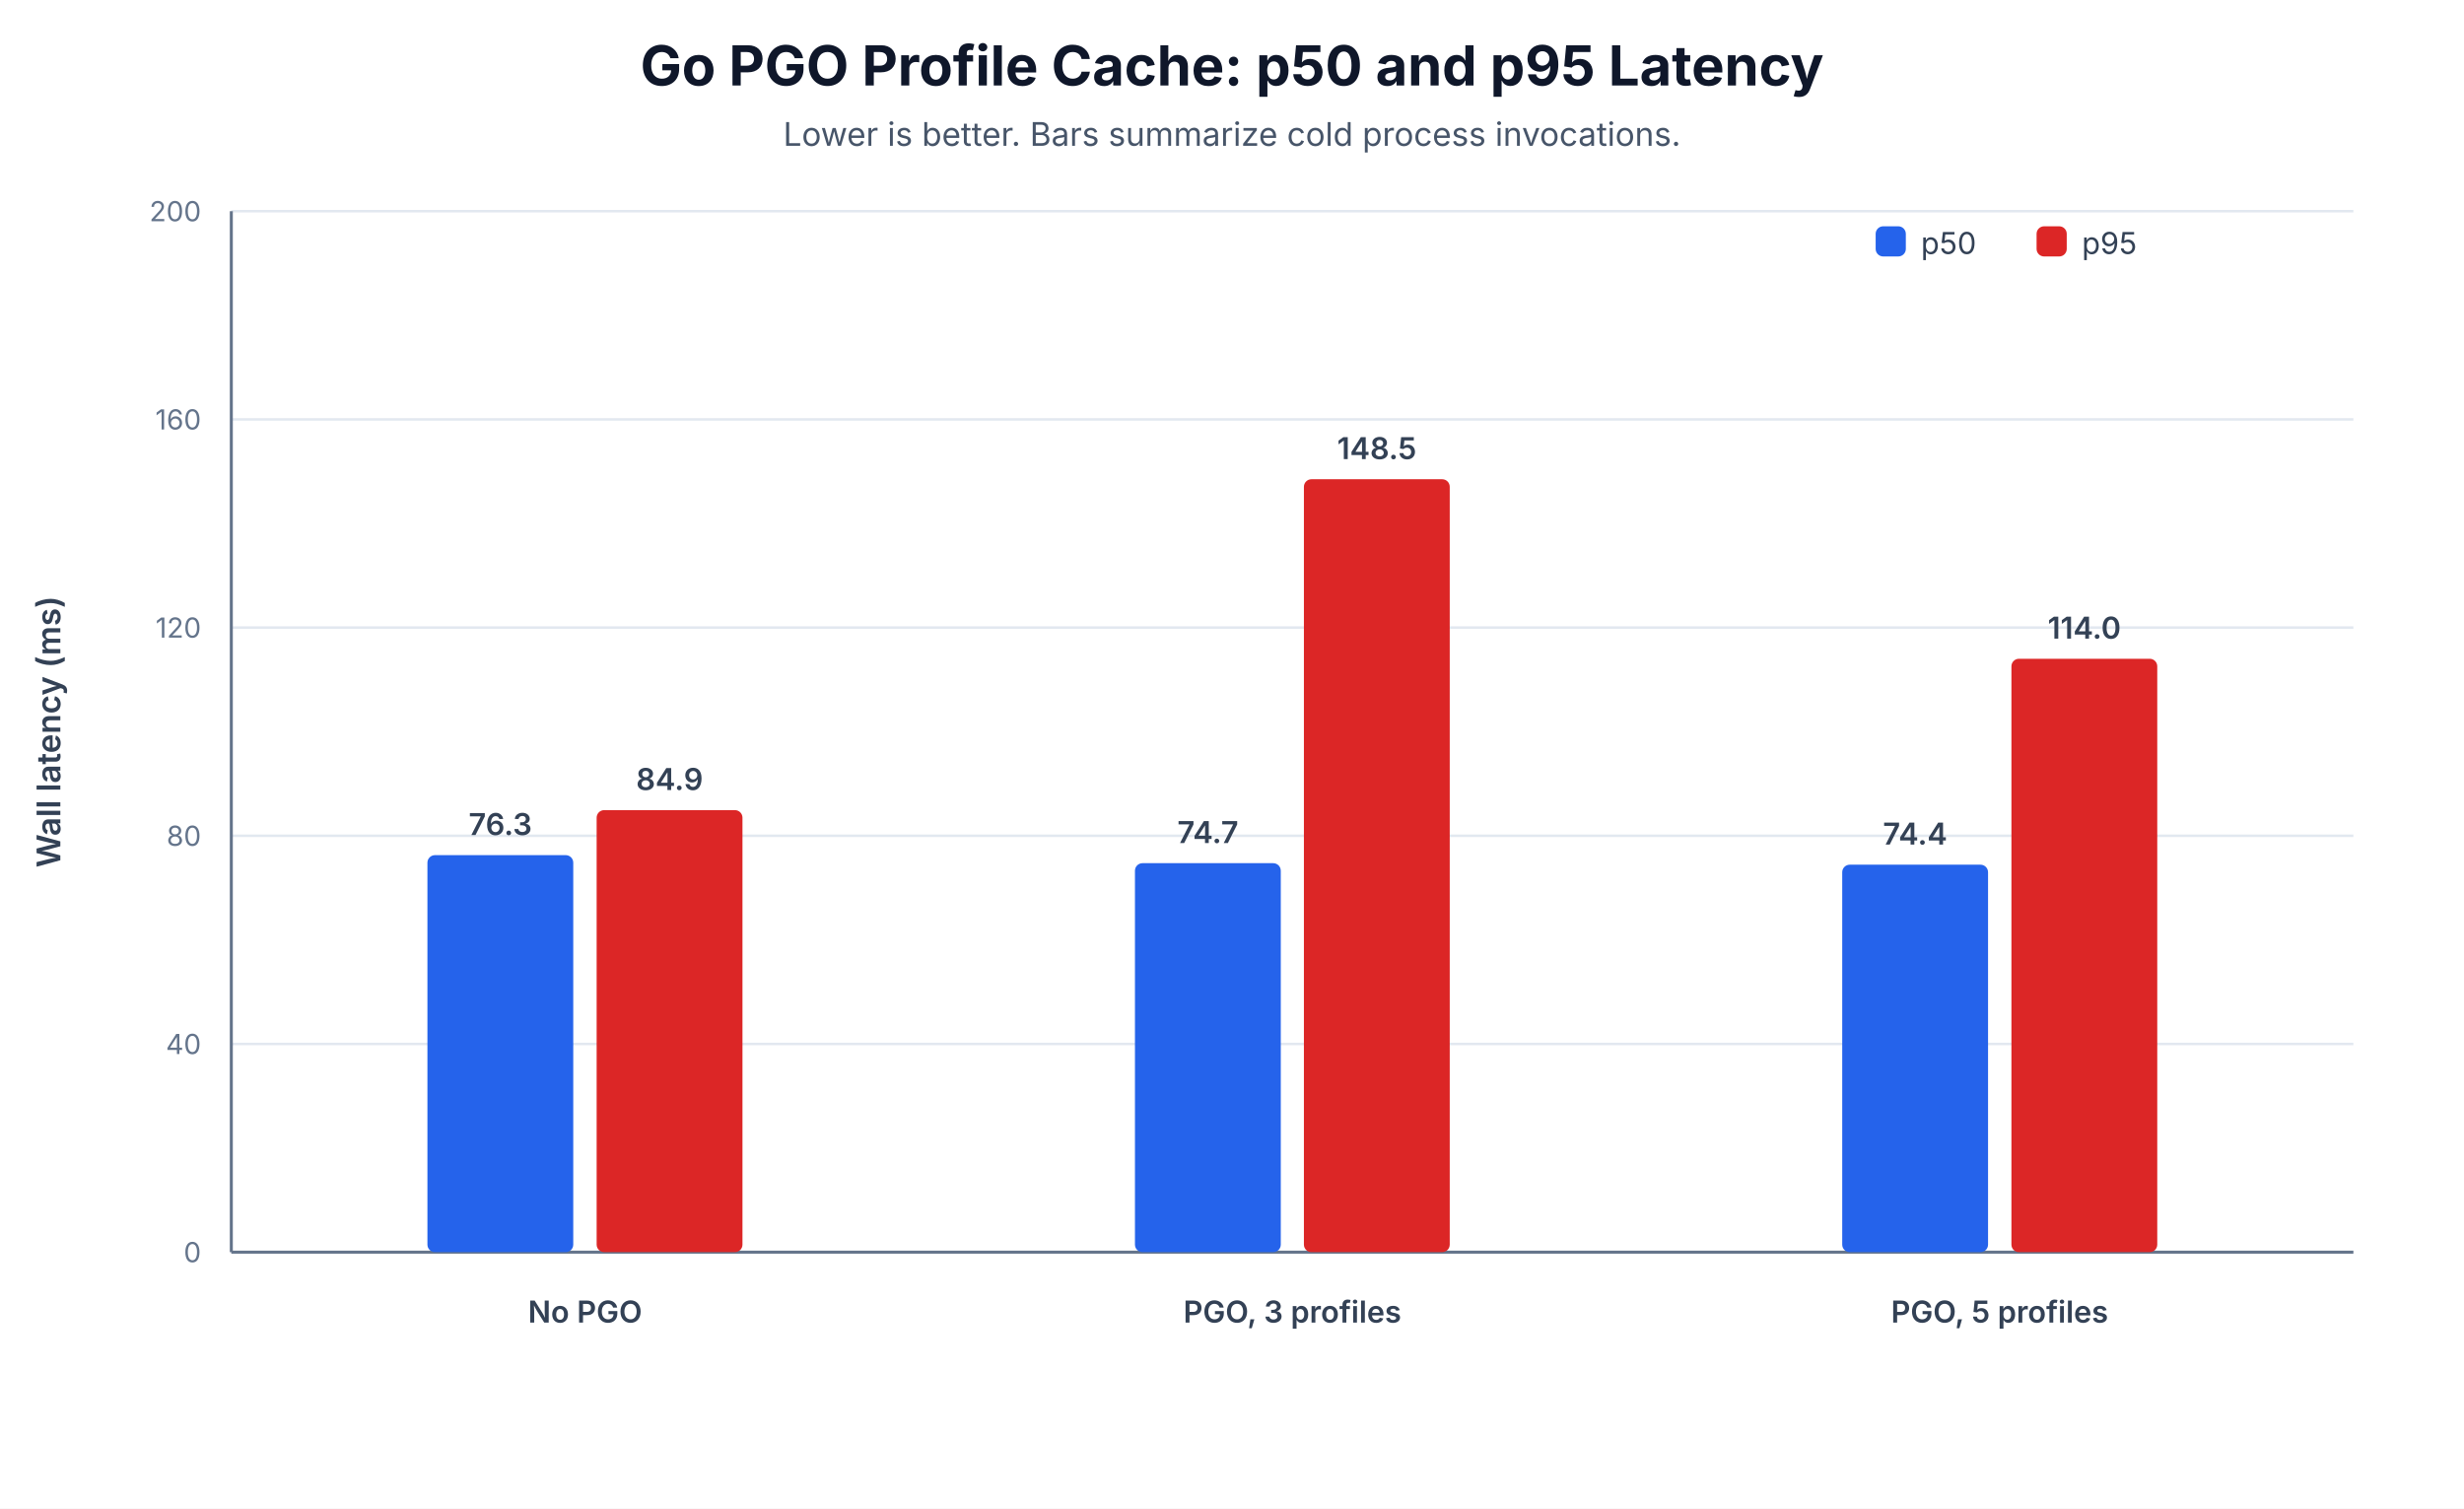
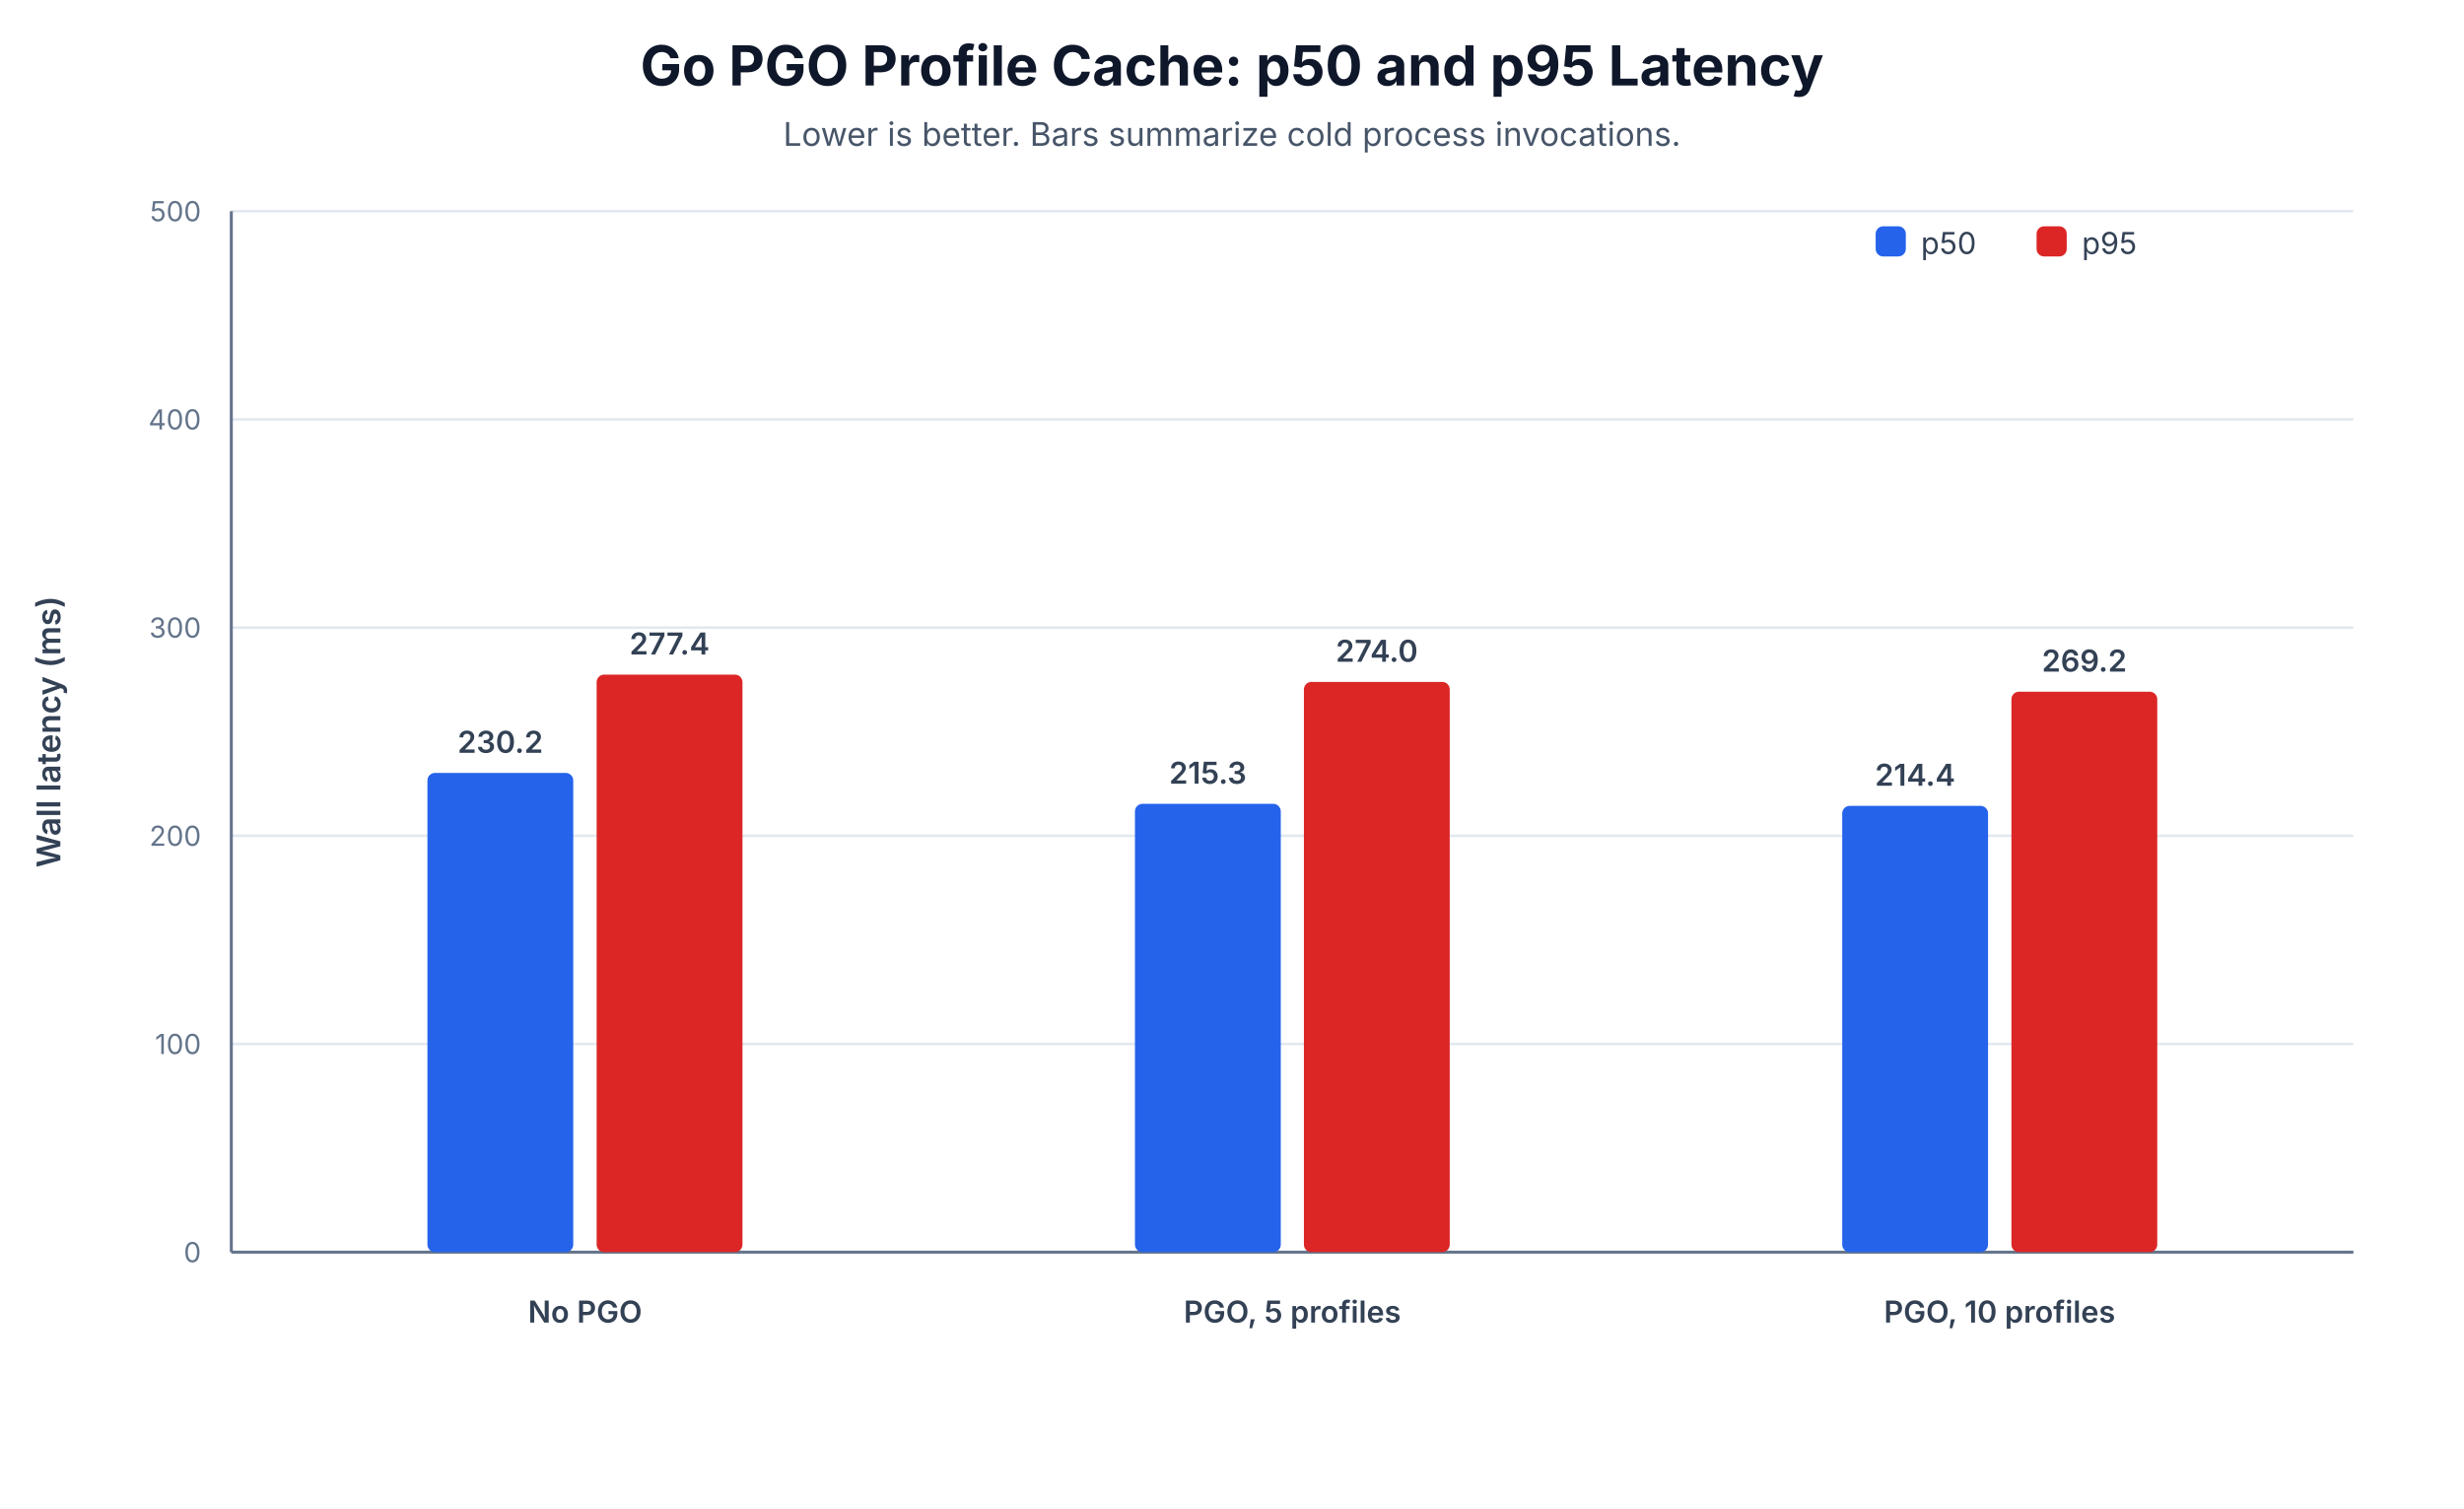
<svg xmlns="http://www.w3.org/2000/svg" width="980" height="600" viewBox="0 0 980 600" role="img" aria-label="Go PGO p50 and p95 latency">
  <rect width="100%" height="100%" fill="#ffffff" />
  <line x1="92.0" y1="498.0" x2="936.0" y2="498.0" stroke="#e2e8f0" stroke-width="1" />
  <text x="80.0" y="502.0" text-anchor="end" font-family="Inter, ui-sans-serif, system-ui, -apple-system, BlinkMacSystemFont, Segoe UI, sans-serif" font-size="11" font-weight="400" fill="#64748b">0</text>
  <line x1="92.0" y1="415.2" x2="936.0" y2="415.2" stroke="#e2e8f0" stroke-width="1" />
-   <text x="80.0" y="419.2" text-anchor="end" font-family="Inter, ui-sans-serif, system-ui, -apple-system, BlinkMacSystemFont, Segoe UI, sans-serif" font-size="11" font-weight="400" fill="#64748b">40</text>
+   <text x="80.0" y="419.2" text-anchor="end" font-family="Inter, ui-sans-serif, system-ui, -apple-system, BlinkMacSystemFont, Segoe UI, sans-serif" font-size="11" font-weight="400" fill="#64748b">100</text>
  <line x1="92.0" y1="332.4" x2="936.0" y2="332.4" stroke="#e2e8f0" stroke-width="1" />
-   <text x="80.0" y="336.4" text-anchor="end" font-family="Inter, ui-sans-serif, system-ui, -apple-system, BlinkMacSystemFont, Segoe UI, sans-serif" font-size="11" font-weight="400" fill="#64748b">80</text>
+   <text x="80.0" y="336.4" text-anchor="end" font-family="Inter, ui-sans-serif, system-ui, -apple-system, BlinkMacSystemFont, Segoe UI, sans-serif" font-size="11" font-weight="400" fill="#64748b">200</text>
  <line x1="92.0" y1="249.6" x2="936.0" y2="249.6" stroke="#e2e8f0" stroke-width="1" />
-   <text x="80.0" y="253.6" text-anchor="end" font-family="Inter, ui-sans-serif, system-ui, -apple-system, BlinkMacSystemFont, Segoe UI, sans-serif" font-size="11" font-weight="400" fill="#64748b">120</text>
+   <text x="80.0" y="253.6" text-anchor="end" font-family="Inter, ui-sans-serif, system-ui, -apple-system, BlinkMacSystemFont, Segoe UI, sans-serif" font-size="11" font-weight="400" fill="#64748b">300</text>
  <line x1="92.0" y1="166.8" x2="936.0" y2="166.8" stroke="#e2e8f0" stroke-width="1" />
-   <text x="80.0" y="170.8" text-anchor="end" font-family="Inter, ui-sans-serif, system-ui, -apple-system, BlinkMacSystemFont, Segoe UI, sans-serif" font-size="11" font-weight="400" fill="#64748b">160</text>
+   <text x="80.0" y="170.8" text-anchor="end" font-family="Inter, ui-sans-serif, system-ui, -apple-system, BlinkMacSystemFont, Segoe UI, sans-serif" font-size="11" font-weight="400" fill="#64748b">400</text>
  <line x1="92.0" y1="84.0" x2="936.0" y2="84.0" stroke="#e2e8f0" stroke-width="1" />
-   <text x="80.0" y="88.0" text-anchor="end" font-family="Inter, ui-sans-serif, system-ui, -apple-system, BlinkMacSystemFont, Segoe UI, sans-serif" font-size="11" font-weight="400" fill="#64748b">200</text>
+   <text x="80.0" y="88.0" text-anchor="end" font-family="Inter, ui-sans-serif, system-ui, -apple-system, BlinkMacSystemFont, Segoe UI, sans-serif" font-size="11" font-weight="400" fill="#64748b">500</text>
  <line x1="92.0" y1="84.0" x2="92.0" y2="498.0" stroke="#64748b" stroke-width="1.2" />
  <line x1="92.0" y1="498.0" x2="936.0" y2="498.0" stroke="#64748b" stroke-width="1.2" />
  <text x="24.0" y="291.0" text-anchor="middle" font-family="Inter, ui-sans-serif, system-ui, -apple-system, BlinkMacSystemFont, Segoe UI, sans-serif" font-size="13" font-weight="600" fill="#334155" transform="rotate(-90 24.0 291.0)">Wall latency (ms)</text>
  <text x="490.0" y="34.0" text-anchor="middle" font-family="Inter, ui-sans-serif, system-ui, -apple-system, BlinkMacSystemFont, Segoe UI, sans-serif" font-size="22" font-weight="700" fill="#0f172a">Go PGO Profile Cache: p50 and p95 Latency</text>
  <text x="490.0" y="58.0" text-anchor="middle" font-family="Inter, ui-sans-serif, system-ui, -apple-system, BlinkMacSystemFont, Segoe UI, sans-serif" font-size="13" font-weight="400" fill="#475569">Lower is better. Bars summarize cold process invocations.</text>
-   <rect x="170.0" y="340.1" width="58.0" height="157.9" rx="3" fill="#2563eb" />
-   <text x="199.0" y="332.1" text-anchor="middle" font-family="Inter, ui-sans-serif, system-ui, -apple-system, BlinkMacSystemFont, Segoe UI, sans-serif" font-size="12" font-weight="600" fill="#334155">76.3</text>
-   <rect x="237.3" y="322.2" width="58.0" height="175.8" rx="3" fill="#dc2626" />
-   <text x="266.3" y="314.2" text-anchor="middle" font-family="Inter, ui-sans-serif, system-ui, -apple-system, BlinkMacSystemFont, Segoe UI, sans-serif" font-size="12" font-weight="600" fill="#334155">84.9</text>
+   <rect x="170.0" y="307.4" width="58.0" height="190.6" rx="3" fill="#2563eb" />
+   <text x="199.0" y="299.4" text-anchor="middle" font-family="Inter, ui-sans-serif, system-ui, -apple-system, BlinkMacSystemFont, Segoe UI, sans-serif" font-size="12" font-weight="600" fill="#334155">230.2</text>
+   <rect x="237.3" y="268.3" width="58.0" height="229.7" rx="3" fill="#dc2626" />
+   <text x="266.3" y="260.3" text-anchor="middle" font-family="Inter, ui-sans-serif, system-ui, -apple-system, BlinkMacSystemFont, Segoe UI, sans-serif" font-size="12" font-weight="600" fill="#334155">277.4</text>
  <text x="232.7" y="526.0" text-anchor="middle" font-family="Inter, ui-sans-serif, system-ui, -apple-system, BlinkMacSystemFont, Segoe UI, sans-serif" font-size="12" font-weight="600" fill="#334155">No PGO</text>
-   <rect x="451.4" y="343.3" width="58.0" height="154.7" rx="3" fill="#2563eb" />
-   <text x="480.4" y="335.3" text-anchor="middle" font-family="Inter, ui-sans-serif, system-ui, -apple-system, BlinkMacSystemFont, Segoe UI, sans-serif" font-size="12" font-weight="600" fill="#334155">74.7</text>
-   <rect x="518.6" y="190.6" width="58.0" height="307.4" rx="3" fill="#dc2626" />
-   <text x="547.6" y="182.6" text-anchor="middle" font-family="Inter, ui-sans-serif, system-ui, -apple-system, BlinkMacSystemFont, Segoe UI, sans-serif" font-size="12" font-weight="600" fill="#334155">148.5</text>
-   <text x="514.0" y="526.0" text-anchor="middle" font-family="Inter, ui-sans-serif, system-ui, -apple-system, BlinkMacSystemFont, Segoe UI, sans-serif" font-size="12" font-weight="600" fill="#334155">PGO, 3 profiles</text>
-   <rect x="732.7" y="343.9" width="58.0" height="154.1" rx="3" fill="#2563eb" />
-   <text x="761.7" y="335.9" text-anchor="middle" font-family="Inter, ui-sans-serif, system-ui, -apple-system, BlinkMacSystemFont, Segoe UI, sans-serif" font-size="12" font-weight="600" fill="#334155">74.4</text>
-   <rect x="800.0" y="262.0" width="58.0" height="236.0" rx="3" fill="#dc2626" />
-   <text x="829.0" y="254.0" text-anchor="middle" font-family="Inter, ui-sans-serif, system-ui, -apple-system, BlinkMacSystemFont, Segoe UI, sans-serif" font-size="12" font-weight="600" fill="#334155">114.0</text>
-   <text x="795.3" y="526.0" text-anchor="middle" font-family="Inter, ui-sans-serif, system-ui, -apple-system, BlinkMacSystemFont, Segoe UI, sans-serif" font-size="12" font-weight="600" fill="#334155">PGO, 5 profiles</text>
+   <rect x="451.4" y="319.7" width="58.0" height="178.3" rx="3" fill="#2563eb" />
+   <text x="480.4" y="311.7" text-anchor="middle" font-family="Inter, ui-sans-serif, system-ui, -apple-system, BlinkMacSystemFont, Segoe UI, sans-serif" font-size="12" font-weight="600" fill="#334155">215.3</text>
+   <rect x="518.6" y="271.2" width="58.0" height="226.8" rx="3" fill="#dc2626" />
+   <text x="547.6" y="263.2" text-anchor="middle" font-family="Inter, ui-sans-serif, system-ui, -apple-system, BlinkMacSystemFont, Segoe UI, sans-serif" font-size="12" font-weight="600" fill="#334155">274.0</text>
+   <text x="514.0" y="526.0" text-anchor="middle" font-family="Inter, ui-sans-serif, system-ui, -apple-system, BlinkMacSystemFont, Segoe UI, sans-serif" font-size="12" font-weight="600" fill="#334155">PGO, 5 profiles</text>
+   <rect x="732.7" y="320.5" width="58.0" height="177.5" rx="3" fill="#2563eb" />
+   <text x="761.7" y="312.5" text-anchor="middle" font-family="Inter, ui-sans-serif, system-ui, -apple-system, BlinkMacSystemFont, Segoe UI, sans-serif" font-size="12" font-weight="600" fill="#334155">214.4</text>
+   <rect x="800.0" y="275.1" width="58.0" height="222.9" rx="3" fill="#dc2626" />
+   <text x="829.0" y="267.1" text-anchor="middle" font-family="Inter, ui-sans-serif, system-ui, -apple-system, BlinkMacSystemFont, Segoe UI, sans-serif" font-size="12" font-weight="600" fill="#334155">269.2</text>
+   <text x="795.3" y="526.0" text-anchor="middle" font-family="Inter, ui-sans-serif, system-ui, -apple-system, BlinkMacSystemFont, Segoe UI, sans-serif" font-size="12" font-weight="600" fill="#334155">PGO, 10 profiles</text>
  <rect x="746.0" y="90.0" width="12.0" height="12.0" rx="3" fill="#2563eb" />
  <text x="764.0" y="101.0" text-anchor="start" font-family="Inter, ui-sans-serif, system-ui, -apple-system, BlinkMacSystemFont, Segoe UI, sans-serif" font-size="12" font-weight="400" fill="#334155">p50</text>
  <rect x="810.0" y="90.0" width="12.0" height="12.0" rx="3" fill="#dc2626" />
  <text x="828.0" y="101.0" text-anchor="start" font-family="Inter, ui-sans-serif, system-ui, -apple-system, BlinkMacSystemFont, Segoe UI, sans-serif" font-size="12" font-weight="400" fill="#334155">p95</text>
</svg>
